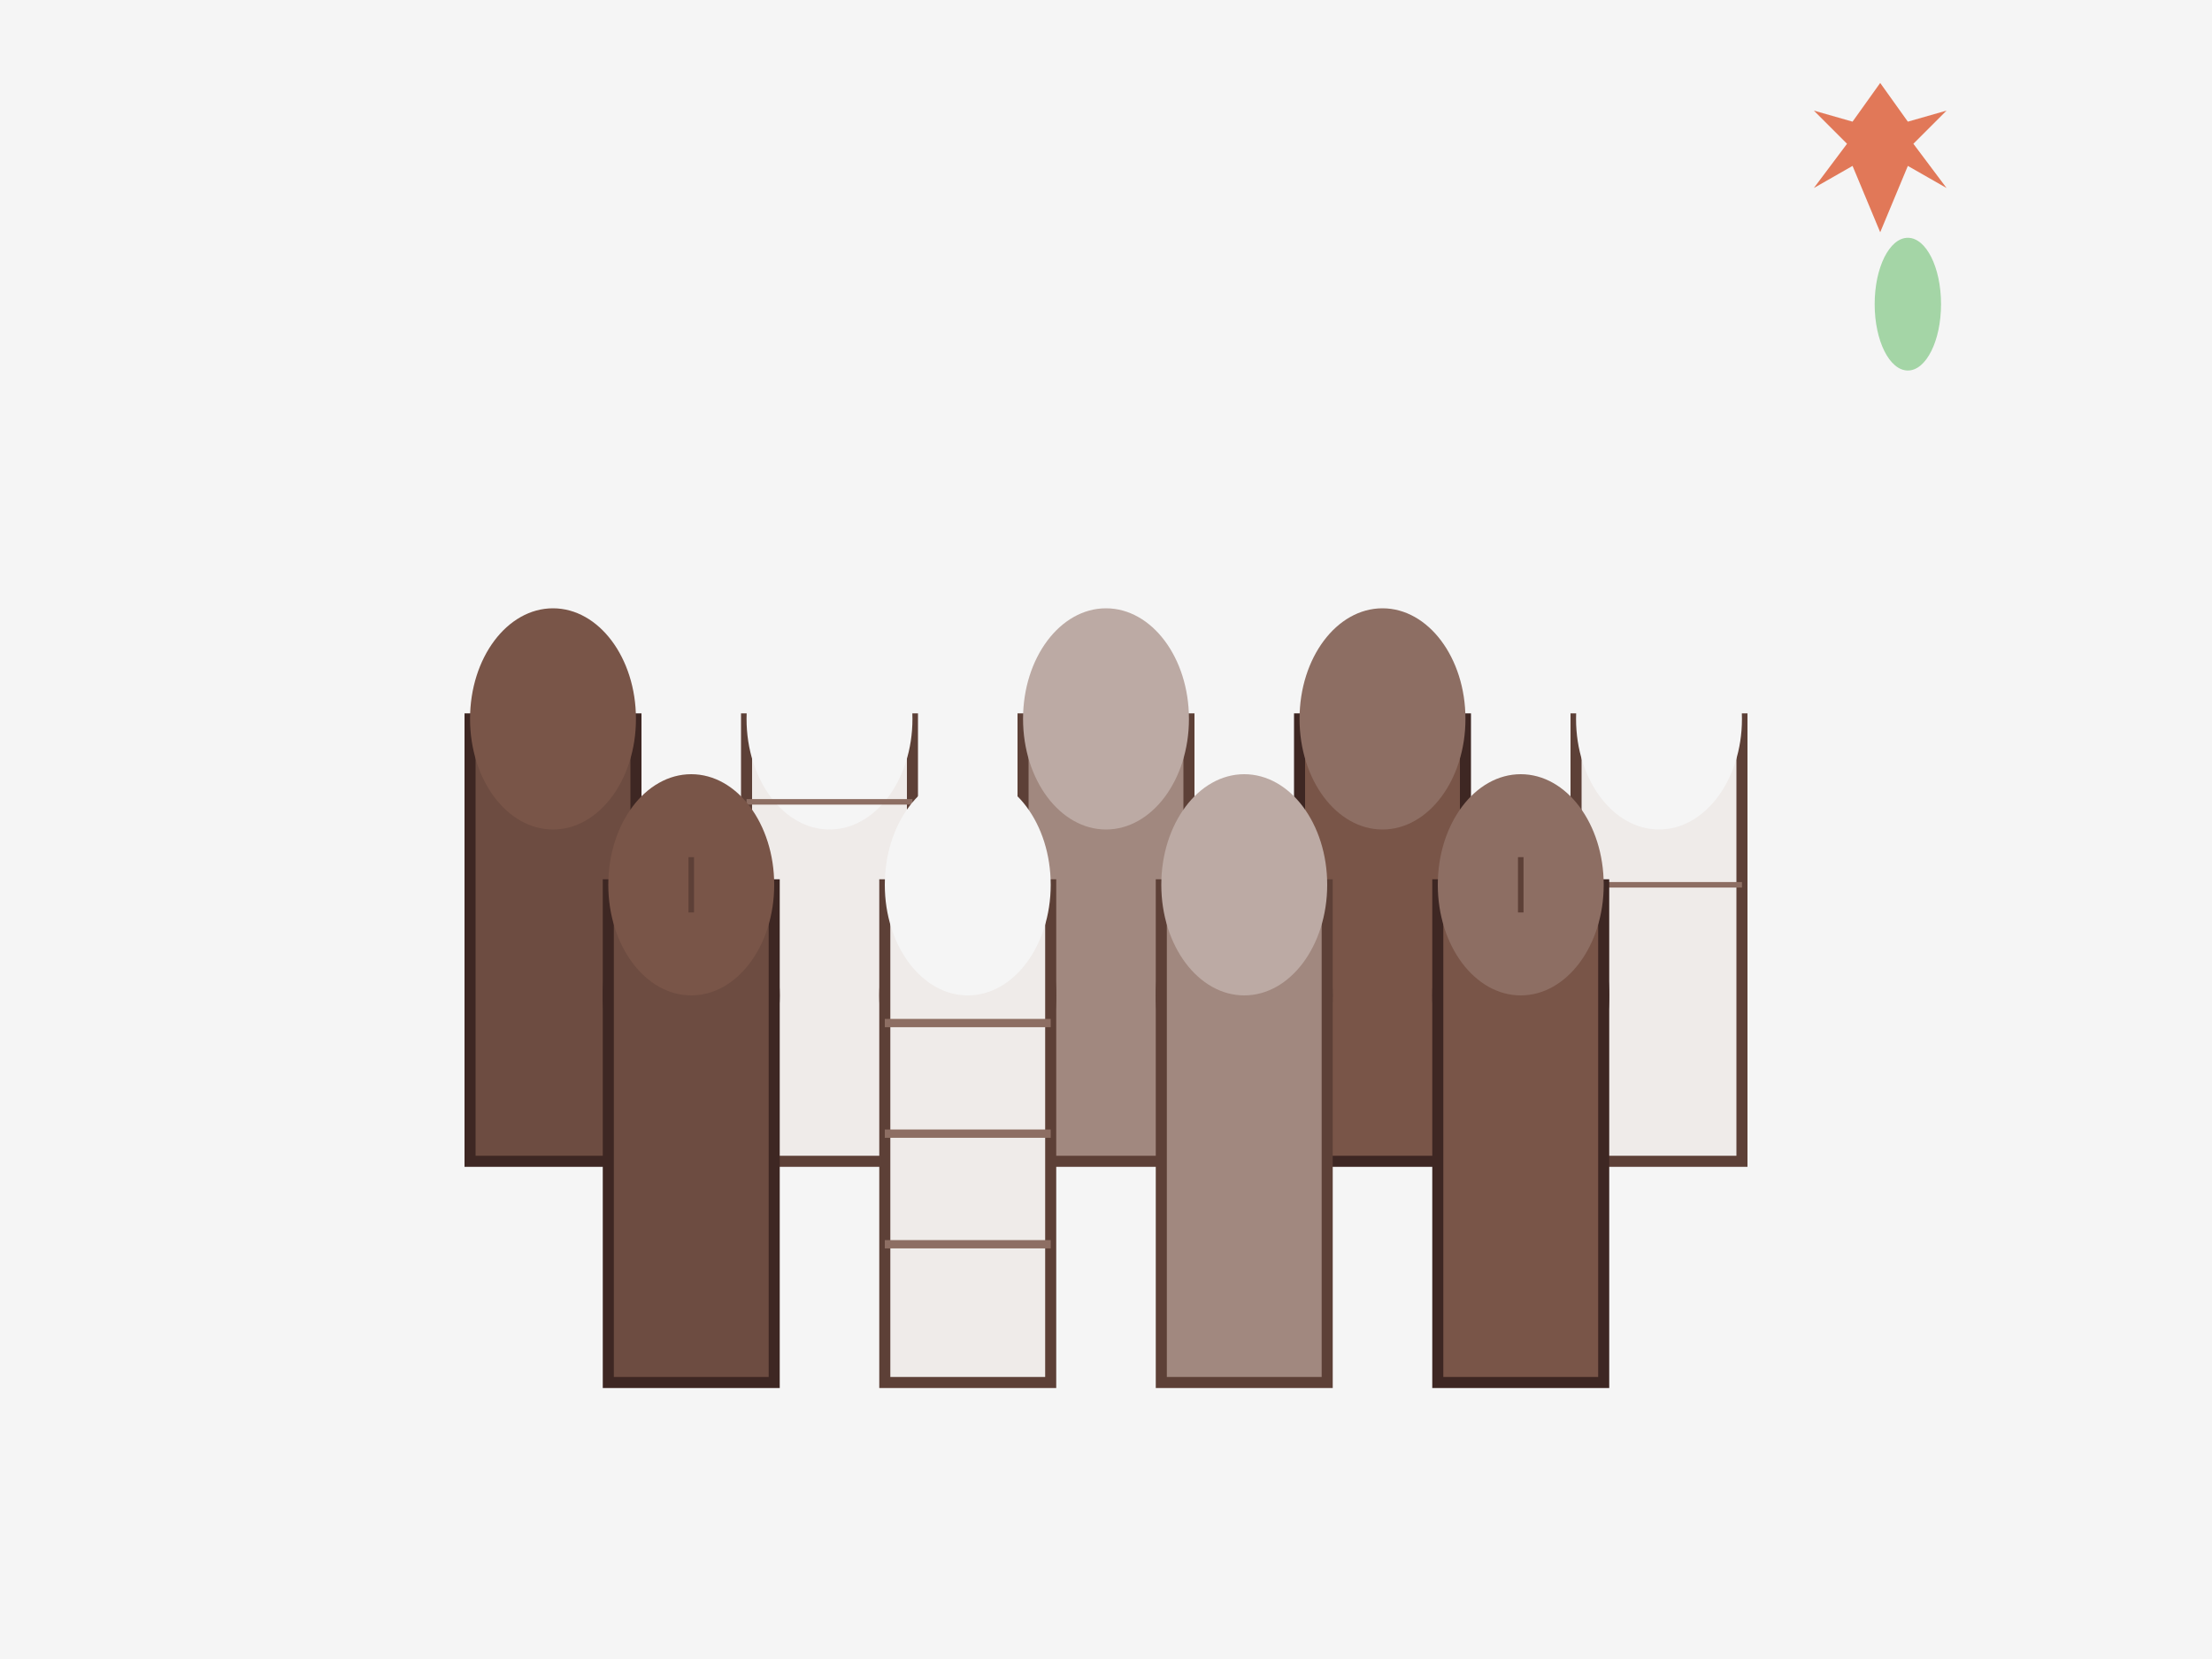
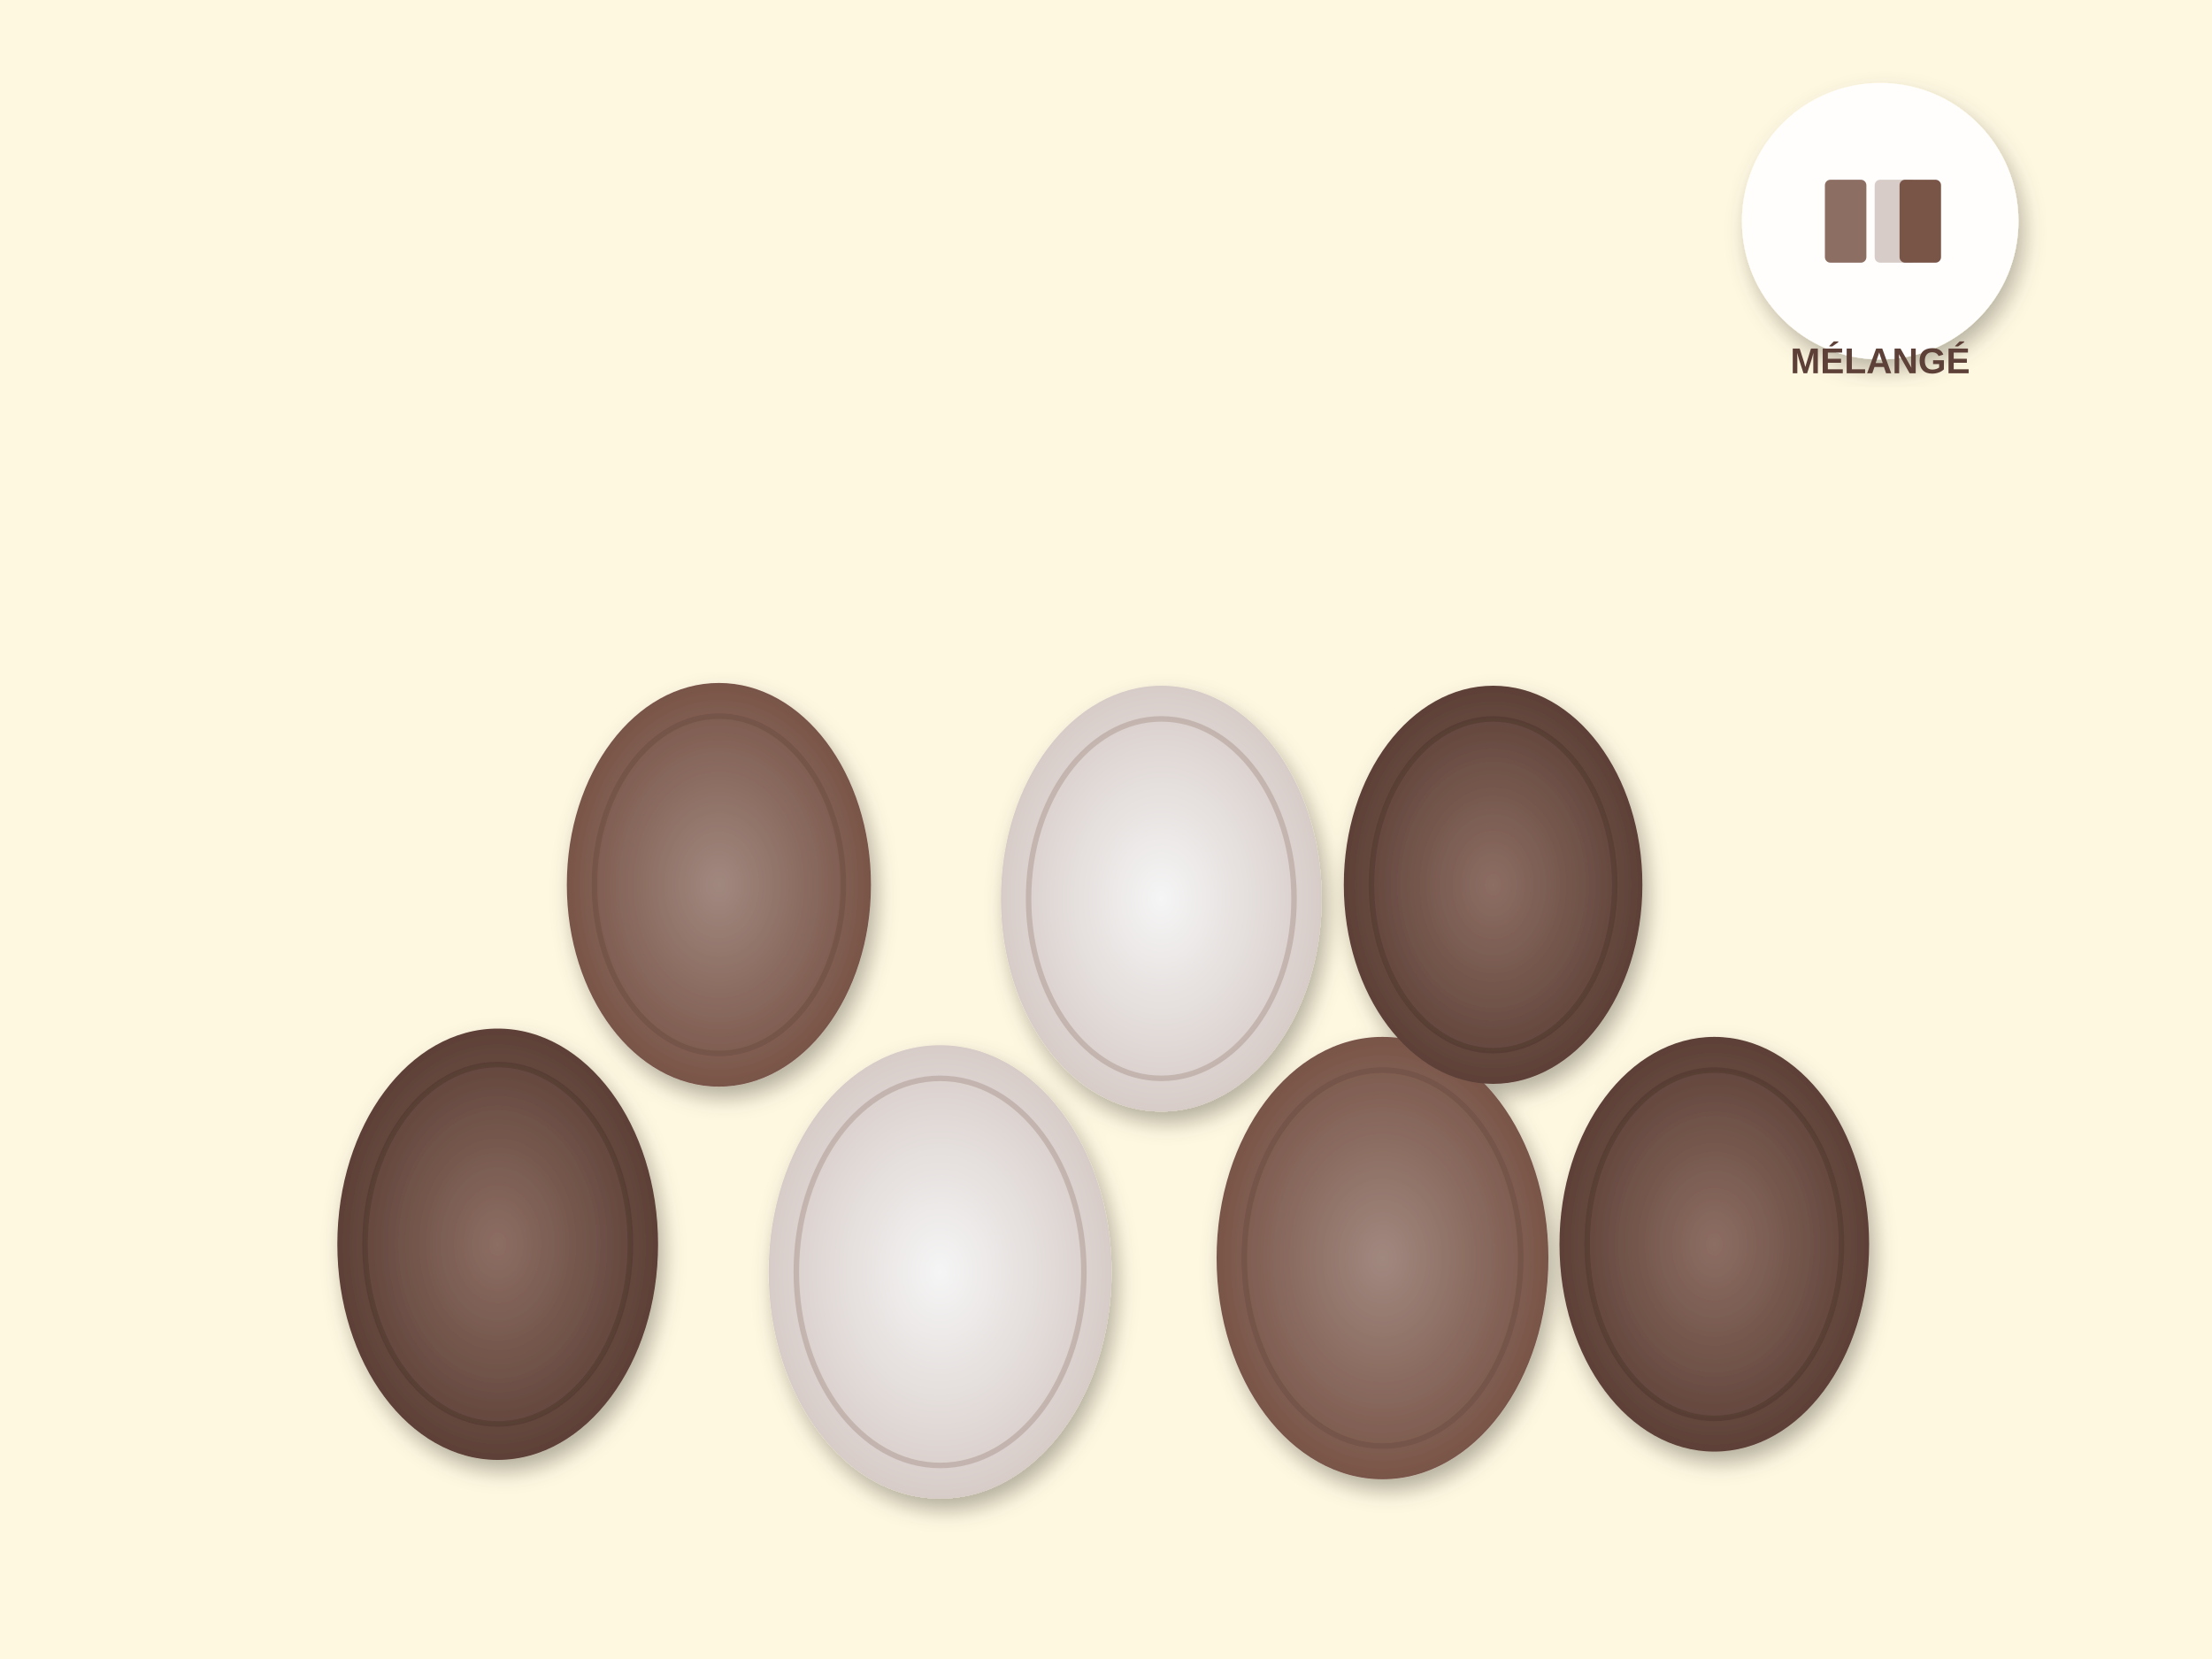
- <svg xmlns="http://www.w3.org/2000/svg" width="400" height="300">
-   <rect width="400" height="300" fill="#f5f5f5" />
-   <g>
-     <ellipse cx="100" cy="150" rx="15" ry="20" fill="#5d4037" stroke="#3e2723" stroke-width="2" />
-     <rect x="85" y="130" width="30" height="80" fill="#6d4c41" stroke="#3e2723" stroke-width="2" />
-     <ellipse cx="100" cy="130" rx="15" ry="20" fill="#795548" />
-     <ellipse cx="150" cy="150" rx="15" ry="20" fill="#d7ccc8" stroke="#5d4037" stroke-width="2" />
-     <rect x="135" y="130" width="30" height="80" fill="#efebe9" stroke="#5d4037" stroke-width="2" />
-     <ellipse cx="150" cy="130" rx="15" ry="20" fill="#f5f5f5" />
-     <line x1="135" y1="145" x2="165" y2="145" stroke="#8d6e63" stroke-width="1" />
-     <ellipse cx="200" cy="150" rx="15" ry="20" fill="#8d6e63" stroke="#5d4037" stroke-width="2" />
-     <rect x="185" y="130" width="30" height="80" fill="#a1887f" stroke="#5d4037" stroke-width="2" />
-     <ellipse cx="200" cy="130" rx="15" ry="20" fill="#bcaaa4" />
-     <ellipse cx="250" cy="150" rx="15" ry="20" fill="#6d4c41" stroke="#3e2723" stroke-width="2" />
-     <rect x="235" y="130" width="30" height="80" fill="#795548" stroke="#3e2723" stroke-width="2" />
-     <ellipse cx="250" cy="130" rx="15" ry="20" fill="#8d6e63" />
-     <ellipse cx="300" cy="150" rx="15" ry="20" fill="#d7ccc8" stroke="#5d4037" stroke-width="2" />
-     <rect x="285" y="130" width="30" height="80" fill="#efebe9" stroke="#5d4037" stroke-width="2" />
-     <ellipse cx="300" cy="130" rx="15" ry="20" fill="#f5f5f5" />
-     <line x1="285" y1="160" x2="315" y2="160" stroke="#8d6e63" stroke-width="1" />
-     <ellipse cx="125" cy="180" rx="15" ry="20" fill="#5d4037" stroke="#3e2723" stroke-width="2" />
-     <rect x="110" y="160" width="30" height="90" fill="#6d4c41" stroke="#3e2723" stroke-width="2" />
-     <ellipse cx="125" cy="160" rx="15" ry="20" fill="#795548" />
-     <line x1="125" y1="155" x2="125" y2="165" stroke="#5d4037" stroke-width="1" />
-     <ellipse cx="175" cy="180" rx="15" ry="20" fill="#d7ccc8" stroke="#5d4037" stroke-width="2" />
-     <rect x="160" y="160" width="30" height="90" fill="#efebe9" stroke="#5d4037" stroke-width="2" />
-     <ellipse cx="175" cy="160" rx="15" ry="20" fill="#f5f5f5" />
-     <line x1="160" y1="185" x2="190" y2="185" stroke="#8d6e63" stroke-width="1.5" />
-     <line x1="160" y1="205" x2="190" y2="205" stroke="#8d6e63" stroke-width="1.5" />
-     <line x1="160" y1="225" x2="190" y2="225" stroke="#8d6e63" stroke-width="1.5" />
-     <ellipse cx="225" cy="180" rx="15" ry="20" fill="#8d6e63" stroke="#5d4037" stroke-width="2" />
-     <rect x="210" y="160" width="30" height="90" fill="#a1887f" stroke="#5d4037" stroke-width="2" />
-     <ellipse cx="225" cy="160" rx="15" ry="20" fill="#bcaaa4" />
-     <ellipse cx="275" cy="180" rx="15" ry="20" fill="#6d4c41" stroke="#3e2723" stroke-width="2" />
-     <rect x="260" y="160" width="30" height="90" fill="#795548" stroke="#3e2723" stroke-width="2" />
-     <ellipse cx="275" cy="160" rx="15" ry="20" fill="#8d6e63" />
-     <line x1="275" y1="155" x2="275" y2="165" stroke="#5d4037" stroke-width="1" />
+ <svg xmlns="http://www.w3.org/2000/svg" width="800" height="600">
+   <defs>
+     <radialGradient id="mixedEnd1">
+       <stop offset="0%" stop-color="#8d6e63" />
+       <stop offset="100%" stop-color="#5d4037" />
+     </radialGradient>
+     <radialGradient id="mixedEnd2">
+       <stop offset="0%" stop-color="#f5f5f5" />
+       <stop offset="100%" stop-color="#d7ccc8" />
+     </radialGradient>
+     <radialGradient id="mixedEnd3">
+       <stop offset="0%" stop-color="#a1887f" />
+       <stop offset="100%" stop-color="#795548" />
+     </radialGradient>
+     <filter id="shadow">
+       <feGaussianBlur in="SourceAlpha" stdDeviation="4" />
+       <feOffset dx="2" dy="4" />
+       <feComponentTransfer>
+         <feFuncA type="linear" slope="0.3" />
+       </feComponentTransfer>
+       <feMerge>
+         <feMergeNode />
+         <feMergeNode in="SourceGraphic" />
+       </feMerge>
+     </filter>
+   </defs>
+   <rect width="800" height="600" fill="#fff8e1" />
+   <g filter="url(#shadow)">
+     <ellipse cx="180" cy="450" rx="58" ry="78" fill="url(#mixedEnd1)" />
+     <ellipse cx="180" cy="450" rx="48" ry="65" fill="none" stroke="#3e2723" stroke-width="2" opacity="0.3" />
+     <ellipse cx="340" cy="460" rx="62" ry="82" fill="url(#mixedEnd2)" />
+     <ellipse cx="340" cy="460" rx="52" ry="70" fill="none" stroke="#8d6e63" stroke-width="2" opacity="0.3" />
+     <ellipse cx="500" cy="455" rx="60" ry="80" fill="url(#mixedEnd3)" />
+     <ellipse cx="500" cy="455" rx="50" ry="68" fill="none" stroke="#5d4037" stroke-width="2" opacity="0.3" />
+     <ellipse cx="620" cy="450" rx="56" ry="75" fill="url(#mixedEnd1)" />
+     <ellipse cx="620" cy="450" rx="46" ry="63" fill="none" stroke="#3e2723" stroke-width="2" opacity="0.3" />
+     <ellipse cx="260" cy="320" rx="55" ry="73" fill="url(#mixedEnd3)" />
+     <ellipse cx="260" cy="320" rx="45" ry="61" fill="none" stroke="#5d4037" stroke-width="2" opacity="0.3" />
+     <ellipse cx="420" cy="325" rx="58" ry="77" fill="url(#mixedEnd2)" />
+     <ellipse cx="420" cy="325" rx="48" ry="65" fill="none" stroke="#8d6e63" stroke-width="2" opacity="0.3" />
+     <ellipse cx="540" cy="320" rx="54" ry="72" fill="url(#mixedEnd1)" />
+     <ellipse cx="540" cy="320" rx="44" ry="60" fill="none" stroke="#3e2723" stroke-width="2" opacity="0.3" />
  </g>
-   <g transform="translate(340, 30)">
-     <path d="M 0,-15 L -5,-8 L -12,-10 L -6,-4 L -12,4 L -5,0 L 0,12 L 5,0 L 12,4 L 6,-4 L 12,-10 L 5,-8 Z" fill="#d84315" opacity="0.7" />
-     <ellipse cx="5" cy="25" rx="6" ry="12" fill="#81c784" opacity="0.7" />
+   <g transform="translate(680, 80)">
+     <circle r="50" fill="#fff" opacity="0.9" filter="url(#shadow)" />
+     <rect x="-20" y="-15" width="15" height="30" rx="2" fill="#8d6e63" />
+     <rect x="-2" y="-15" width="15" height="30" rx="2" fill="#d7ccc8" />
+     <rect x="7" y="-15" width="15" height="30" rx="2" fill="#795548" />
+     <text y="55" font-family="Arial" font-size="13" font-weight="bold" text-anchor="middle" fill="#5d4037">MÉLANGÉ</text>
  </g>
</svg>
